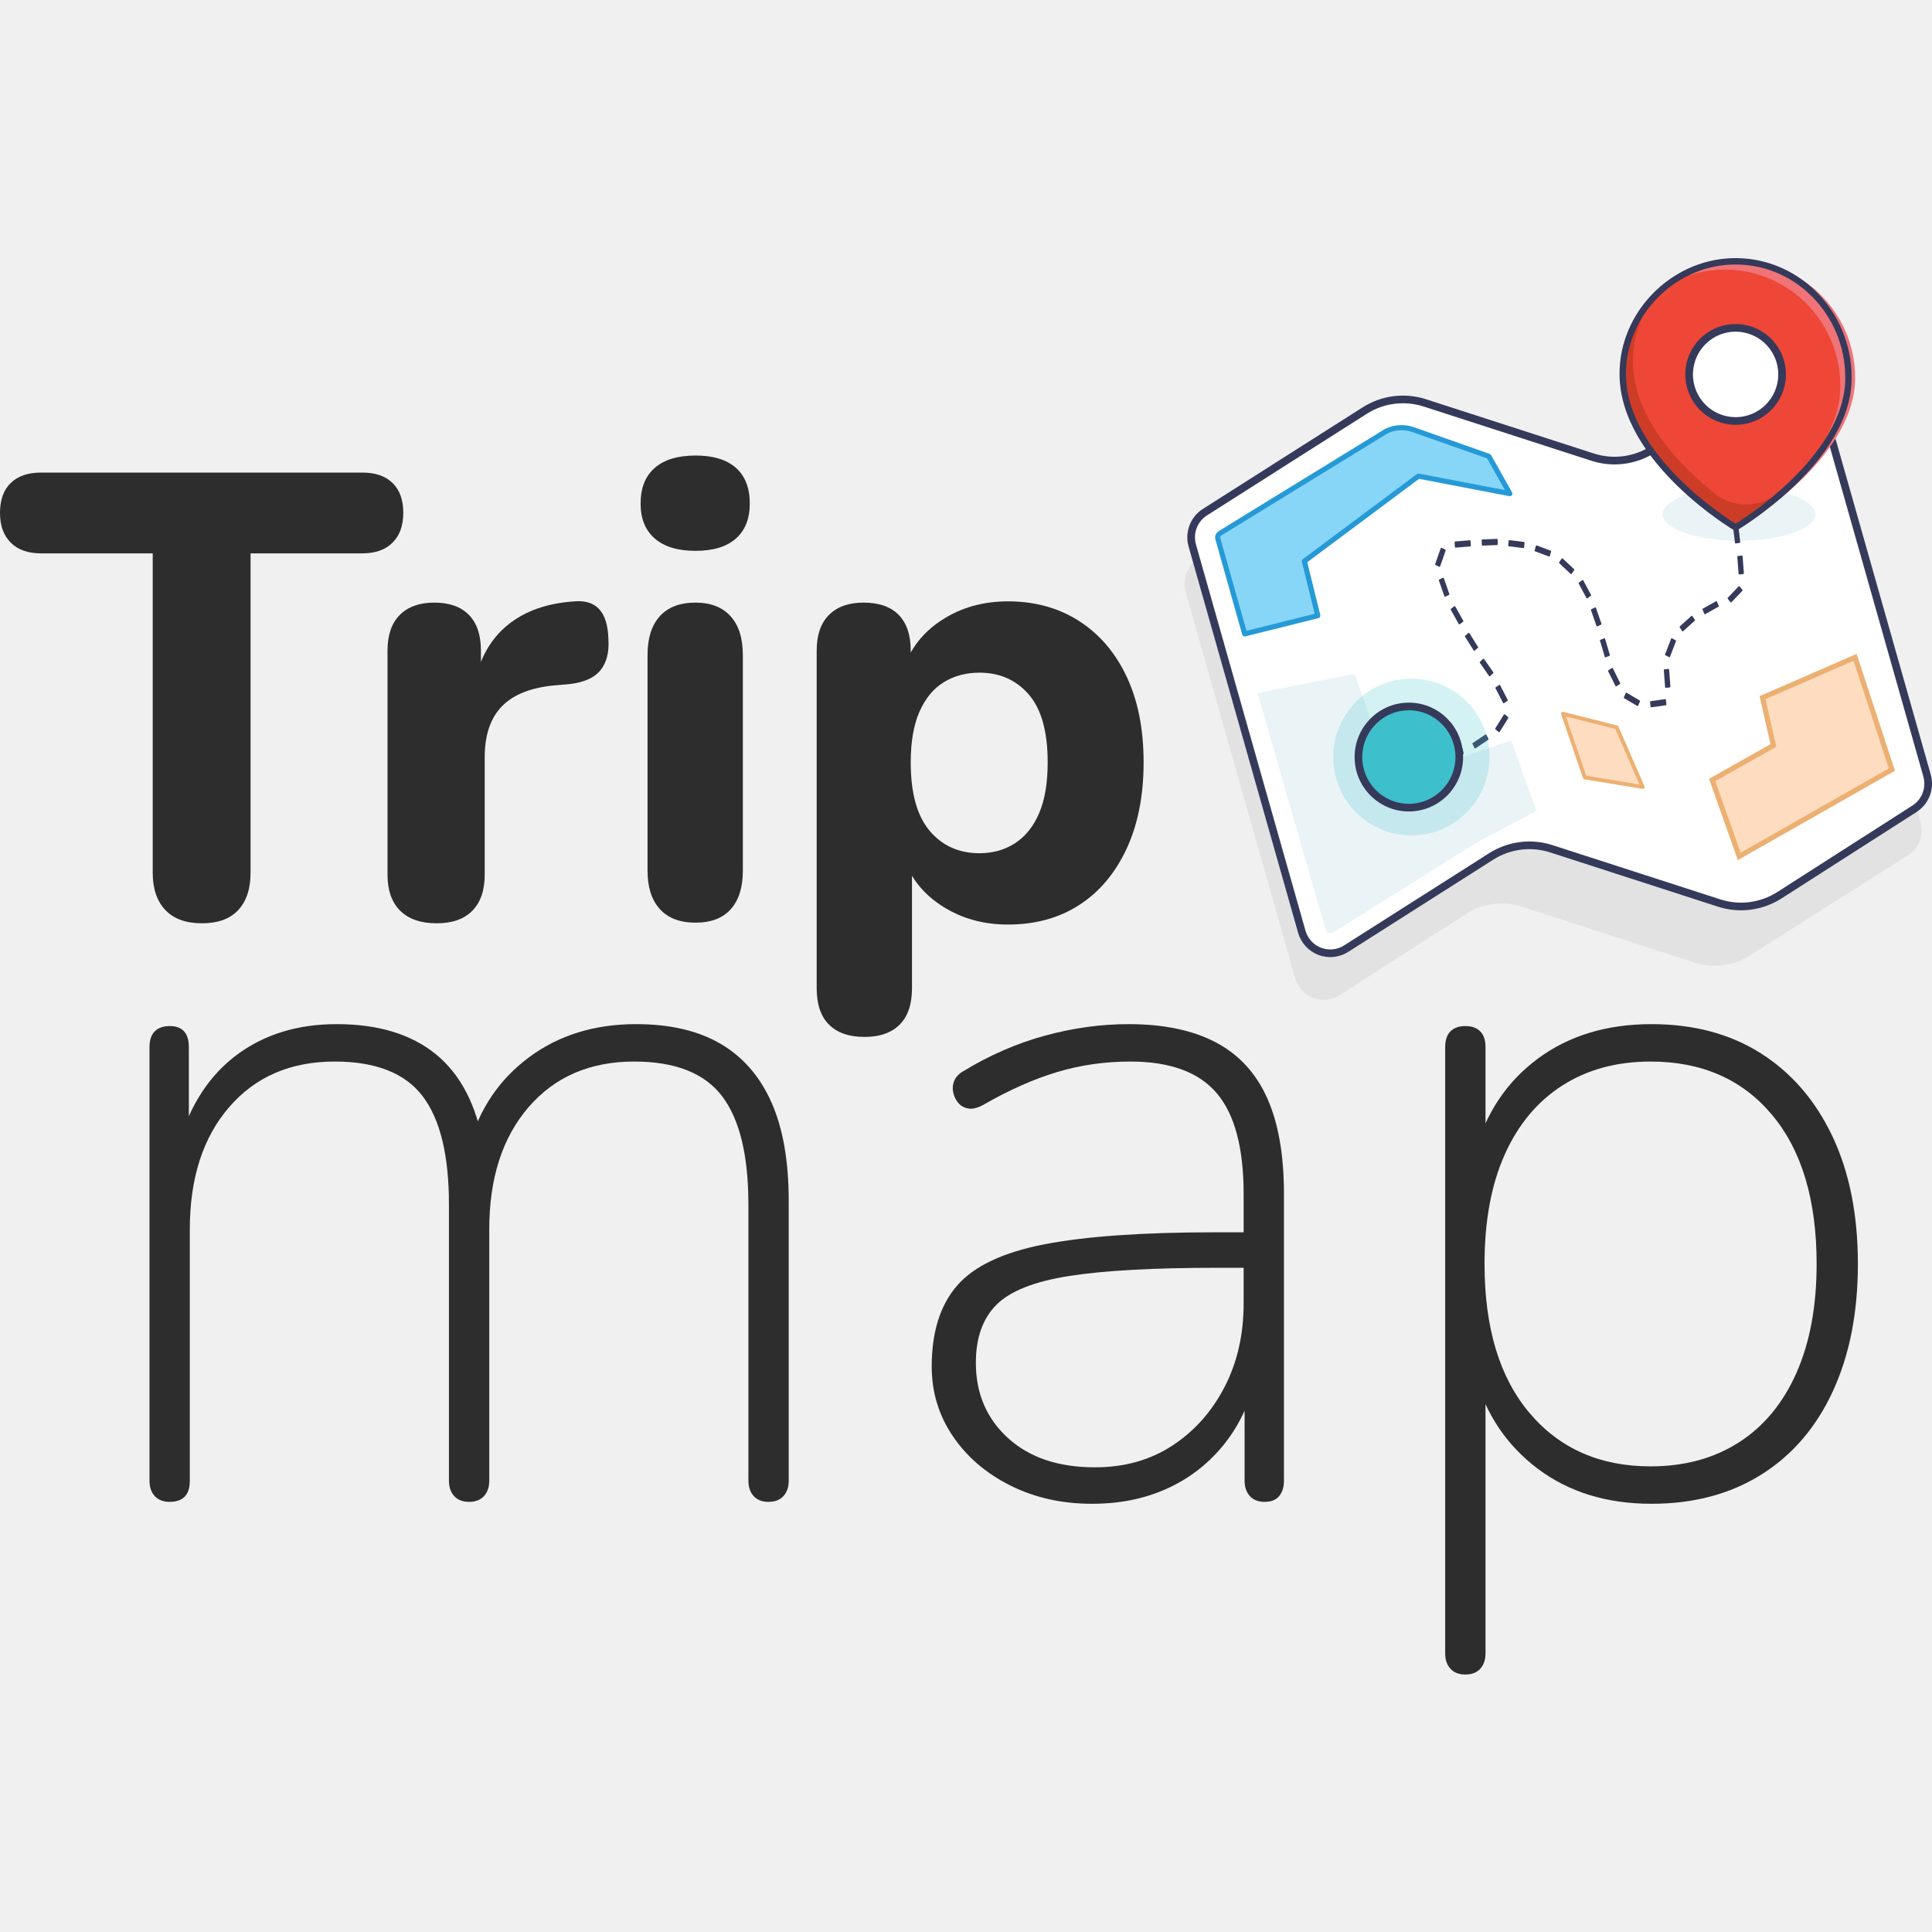
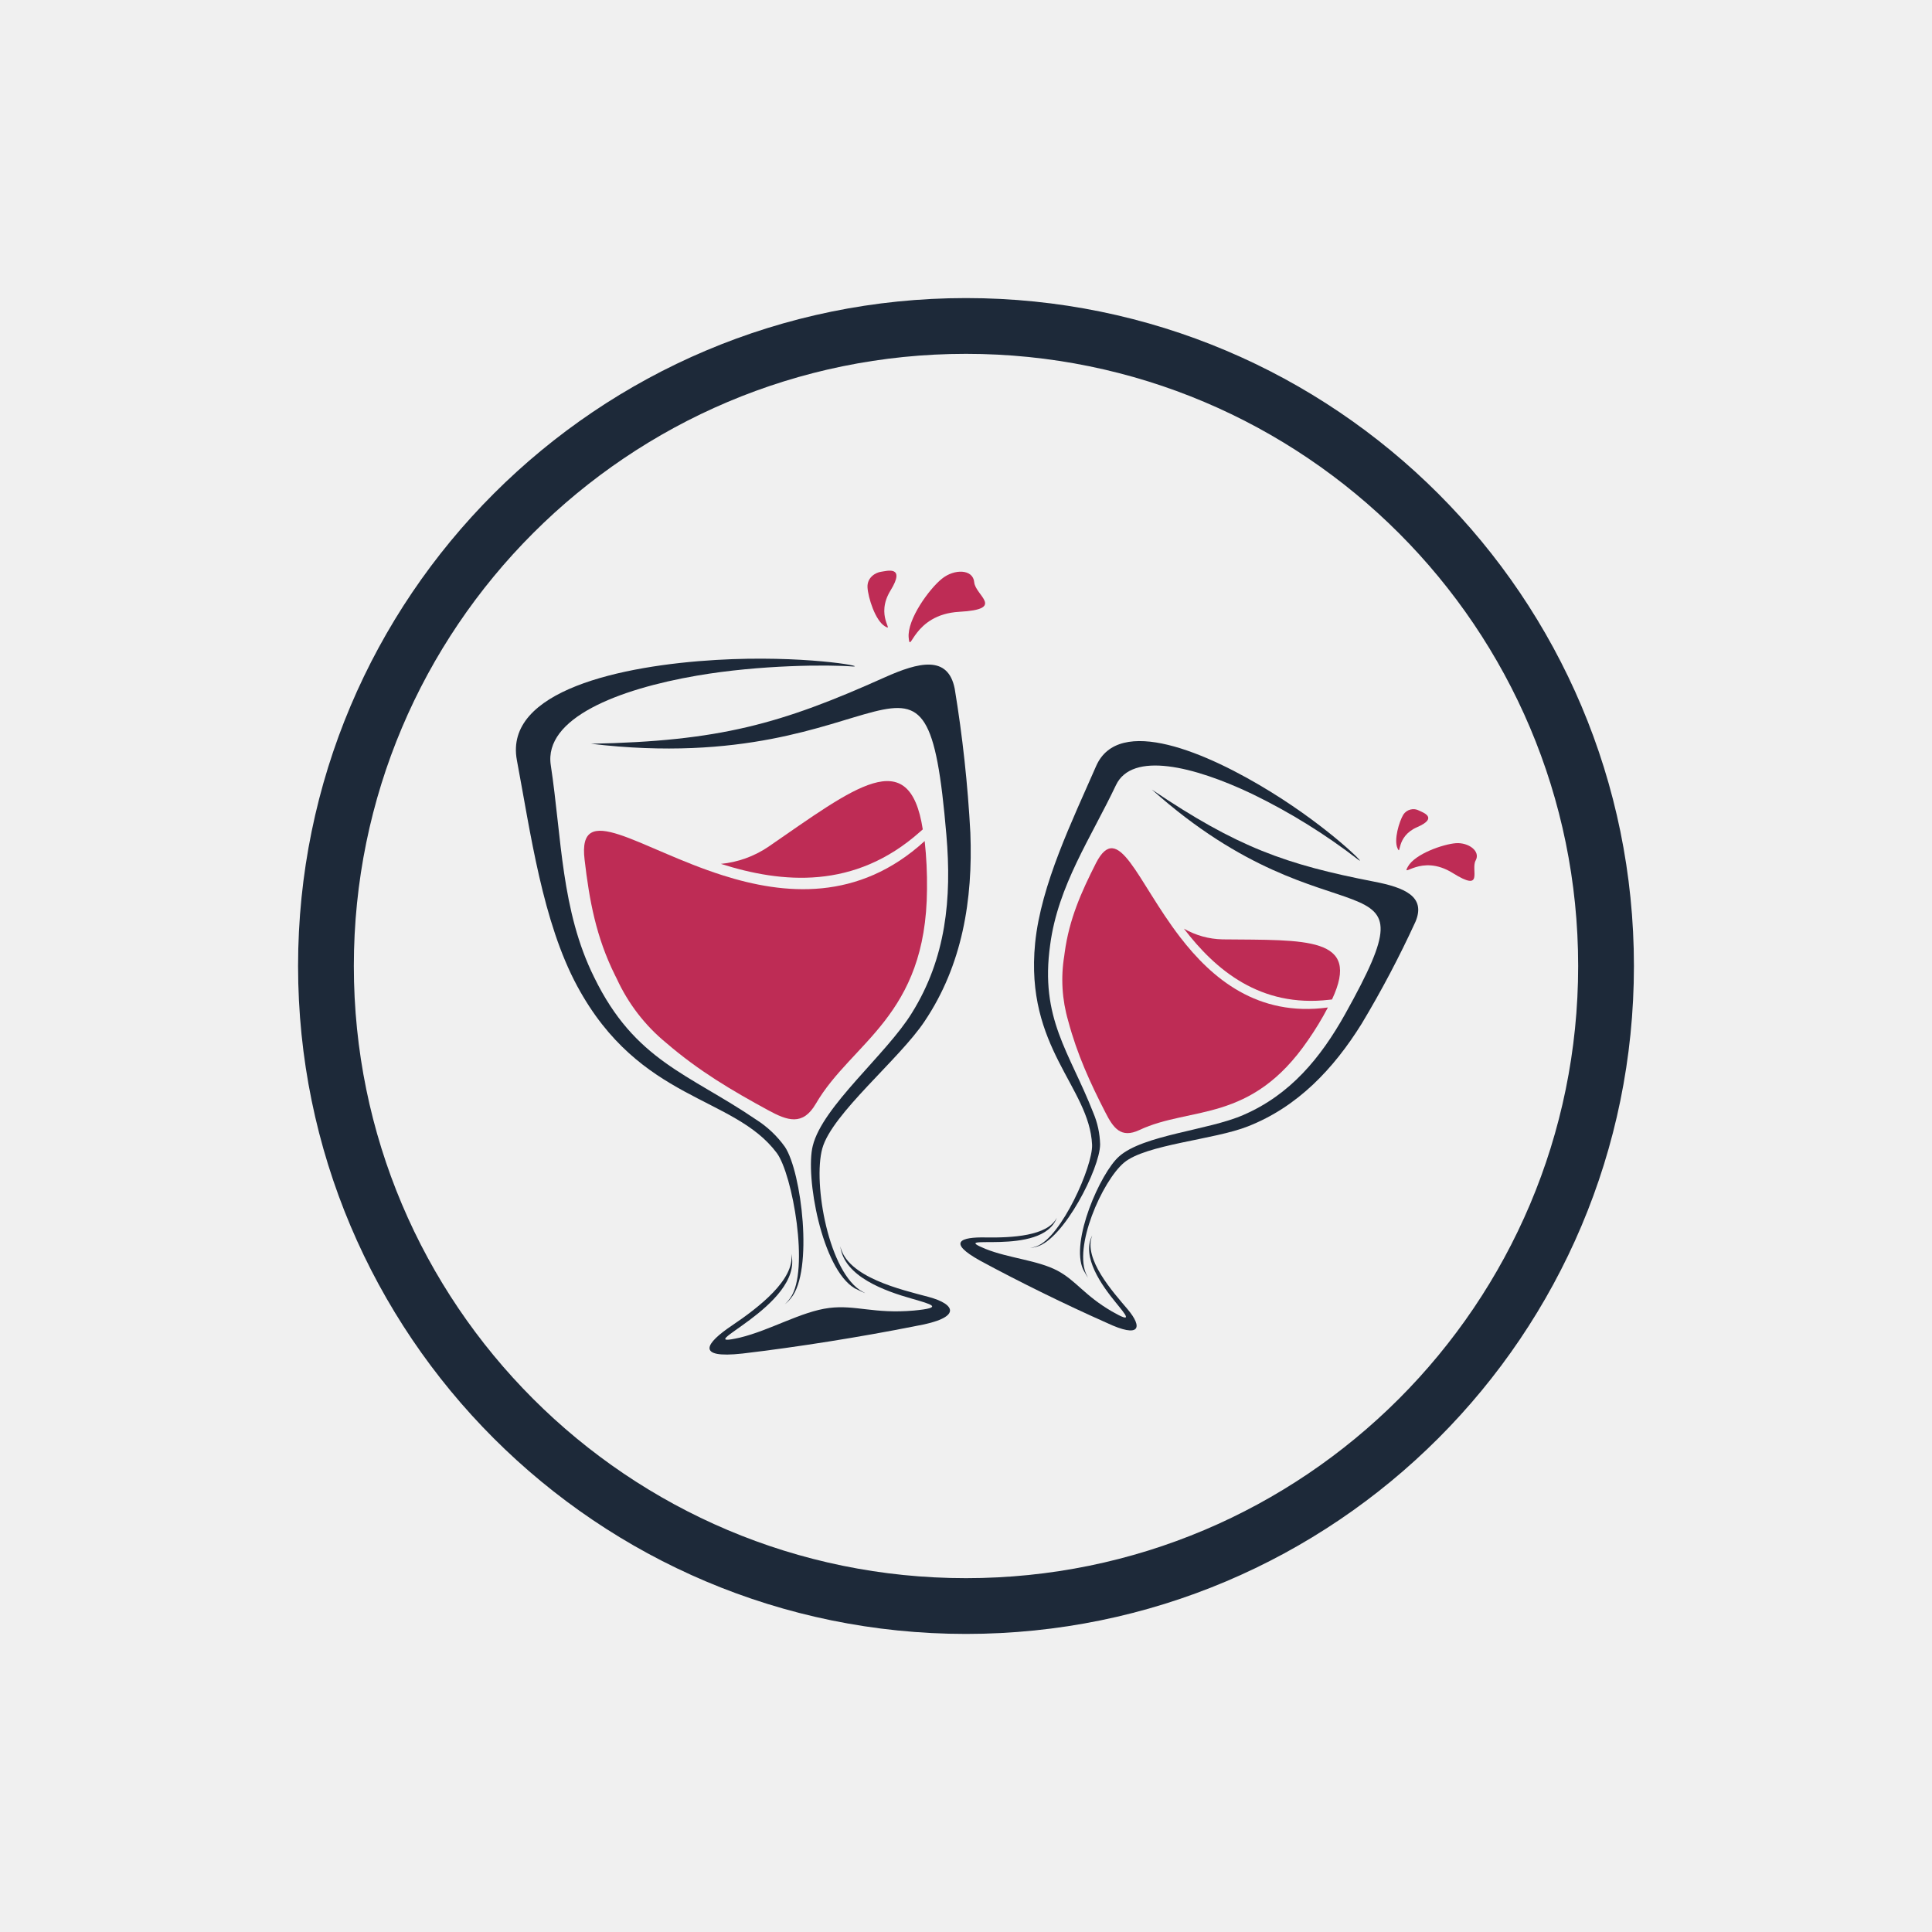
- <svg xmlns="http://www.w3.org/2000/svg" width="100" height="100" viewBox="0 0 1512 1109" version="1.1">
-   <g id="Tripmap" stroke="none" stroke-width="1" fill="none" fill-rule="evenodd">
-     <g id="logo" transform="translate(-140, -338)">
-       <g id="logotipo" transform="translate(140, 341)">
-         <g id="Trip" transform="translate(0, 152)" fill="#2D2D2D" fill-rule="nonzero">
-           <path d="M158.057,366.075 C145.545,366.075 135.995,362.617 129.409,355.7 C122.824,348.784 119.531,339.068 119.531,326.553 L119.531,76.574 L32.105,76.574 C21.898,76.574 13.995,73.775 8.397,68.176 C2.799,62.577 0,54.837 0,44.957 C0,34.747 2.799,26.925 8.397,21.49 C13.995,16.056 21.898,13.339 32.105,13.339 L283.515,13.339 C293.723,13.339 301.626,16.056 307.224,21.49 C312.822,26.925 315.621,34.747 315.621,44.957 C315.621,54.837 312.822,62.577 307.224,68.176 C301.626,73.775 293.723,76.574 283.515,76.574 L196.09,76.574 L196.09,326.553 C196.09,339.068 192.879,348.784 186.458,355.7 C180.037,362.617 170.57,366.075 158.057,366.075 Z" id="Path" />
-           <path d="M341.799,366.075 C329.286,366.075 319.737,362.781 313.151,356.194 C306.565,349.607 303.273,340.221 303.273,328.035 L303.273,152.655 C303.273,140.469 306.483,131.164 312.904,124.742 C319.325,118.32 328.298,115.109 339.823,115.109 C351.678,115.109 360.733,118.32 366.99,124.742 C373.246,131.164 376.374,140.469 376.374,152.655 L376.374,178.344 L371.435,178.344 C375.386,158.583 384.112,143.268 397.613,132.4 C411.114,121.531 428.566,115.438 449.97,114.121 C458.202,113.462 464.541,115.52 468.986,120.296 C473.431,125.071 475.819,132.894 476.148,143.762 C476.806,153.972 474.748,162.041 469.974,167.97 C465.199,173.898 457.214,177.521 446.018,178.838 L434.658,179.826 C415.889,181.473 401.976,186.907 392.921,196.129 C383.865,205.351 379.338,218.69 379.338,236.145 L379.338,328.035 C379.338,340.221 376.127,349.607 369.706,356.194 C363.285,362.781 353.983,366.075 341.799,366.075 Z" id="Path" />
-           <path d="M544.31,365.581 C532.127,365.581 522.824,362.04 516.403,354.959 C509.982,347.878 506.772,337.915 506.772,325.071 L506.772,156.113 C506.772,142.939 509.982,132.811 516.403,125.73 C522.824,118.649 532.127,115.109 544.31,115.109 C556.164,115.109 565.302,118.649 571.723,125.73 C578.144,132.811 581.355,142.939 581.355,156.113 L581.355,325.071 C581.355,337.915 578.227,347.878 571.97,354.959 C565.714,362.04 556.494,365.581 544.31,365.581 Z M544.31,74.598 C530.48,74.598 519.861,71.387 512.452,64.965 C505.043,58.542 501.338,49.403 501.338,37.546 C501.338,25.36 505.043,16.056 512.452,9.634 C519.861,3.211 530.48,0 544.31,0 C558.14,0 568.677,3.211 575.922,9.634 C583.166,16.056 586.788,25.36 586.788,37.546 C586.788,49.403 583.166,58.542 575.922,64.965 C568.677,71.387 558.14,74.598 544.31,74.598 Z" id="Shape" />
-           <path d="M676.683,455 C664.5,455 655.197,451.789 648.776,445.366 C642.355,438.944 639.145,429.475 639.145,416.96 L639.145,152.655 C639.145,140.469 642.355,131.164 648.776,124.742 C655.197,118.32 664.17,115.109 675.695,115.109 C687.879,115.109 697.099,118.32 703.355,124.742 C709.612,131.164 712.74,140.469 712.74,152.655 L712.74,186.249 L707.307,166.982 C712.246,151.173 722.207,138.41 737.19,128.694 C752.172,118.978 769.377,114.121 788.805,114.121 C809.88,114.121 828.402,119.225 844.372,129.435 C860.343,139.645 872.773,154.137 881.664,172.91 C890.555,191.683 895,214.079 895,240.098 C895,266.117 890.555,288.677 881.664,307.78 C872.773,326.882 860.425,341.538 844.619,351.748 C828.813,361.958 810.209,367.063 788.805,367.063 C769.707,367.063 752.748,362.37 737.93,352.983 C723.113,343.597 713.069,331.328 707.801,316.178 L713.728,316.178 L713.728,416.96 C713.728,429.475 710.517,438.944 704.096,445.366 C697.675,451.789 688.538,455 676.683,455 Z M766.578,311.238 C777.116,311.238 786.418,308.603 794.485,303.333 C802.553,298.064 808.809,290.242 813.255,279.867 C817.7,269.492 819.923,256.236 819.923,240.098 C819.923,216.055 814.983,198.352 805.105,186.99 C795.226,175.627 782.384,169.946 766.578,169.946 C756.041,169.946 746.739,172.416 738.671,177.356 C730.604,182.296 724.265,189.954 719.655,200.328 C715.045,210.703 712.74,223.959 712.74,240.098 C712.74,264.14 717.679,282.008 727.558,293.7 C737.437,305.392 750.443,311.238 766.578,311.238 Z" id="Shape" />
-         </g>
-         <g id="map" transform="translate(117, 597)" fill="#2D2D2D" fill-rule="nonzero">
-           <path d="M15.774,373.867 C10.766,373.867 6.885,372.366 4.131,369.363 C1.377,366.36 0,362.356 0,357.351 L0,18.018 C0,12.512 1.377,8.383 4.131,5.631 C6.885,2.878 10.766,1.501 15.774,1.501 C20.781,1.501 24.537,2.878 27.04,5.631 C29.544,8.383 30.796,12.512 30.796,18.018 L30.796,94.593 L22.534,94.593 C31.547,63.562 46.82,40.039 68.352,24.024 C89.884,8.008 115.923,0 146.469,0 C179.018,0 204.932,7.883 224.21,23.648 C243.489,39.414 255.883,63.312 261.391,95.344 L250.124,95.344 C258.136,66.315 273.785,43.167 297.069,25.9 C320.354,8.633 348.271,0 380.82,0 C407.359,0 429.392,5.13 446.919,15.39 C464.445,25.65 477.715,40.915 486.728,61.185 C495.742,81.455 500.248,107.105 500.248,138.136 L500.248,357.351 C500.248,362.356 498.871,366.36 496.117,369.363 C493.363,372.366 489.482,373.867 484.475,373.867 C479.467,373.867 475.586,372.366 472.832,369.363 C470.078,366.36 468.701,362.356 468.701,357.351 L468.701,141.139 C468.701,102.601 461.816,74.323 448.045,56.305 C434.275,38.288 411.365,29.279 379.317,29.279 C344.766,29.279 317.225,41.165 296.694,64.939 C276.163,88.712 265.898,120.618 265.898,160.658 L265.898,357.351 C265.898,362.356 264.521,366.36 261.767,369.363 C259.012,372.366 255.132,373.867 250.124,373.867 C245.117,373.867 241.236,372.366 238.482,369.363 C235.728,366.36 234.351,362.356 234.351,357.351 L234.351,141.139 C234.351,102.601 227.465,74.323 213.695,56.305 C199.924,38.288 177.015,29.279 144.967,29.279 C110.415,29.279 82.874,41.165 62.343,64.939 C41.813,88.712 31.547,120.618 31.547,160.658 L31.547,357.351 C31.547,368.362 26.289,373.867 15.774,373.867 Z" id="Path" />
-           <path d="M737.603,375.369 C714.068,375.369 692.786,370.614 673.758,361.105 C654.729,351.595 639.707,338.708 628.69,322.442 C617.674,306.176 612.166,288.033 612.166,268.013 C612.166,240.987 618.801,219.841 632.071,204.576 C645.34,189.311 668.124,178.55 700.423,172.294 C732.721,166.038 777.163,162.91 833.747,162.91 L864.543,162.91 L864.543,190.687 L835.249,190.687 C785.675,190.687 747.243,192.814 719.952,197.069 C692.661,201.323 673.633,208.83 662.867,219.591 C652.1,230.351 646.717,245.491 646.717,265.01 C646.717,289.034 655.105,308.678 671.88,323.943 C688.655,339.208 711.314,346.841 739.857,346.841 C762.891,346.841 783.046,341.21 800.322,329.949 C817.598,318.688 831.243,303.423 841.258,284.154 C851.273,264.885 856.281,242.989 856.281,218.465 L856.281,132.881 C856.281,96.845 849.27,70.569 835.249,54.053 C821.228,37.537 798.695,29.279 767.648,29.279 C747.618,29.279 728.465,32.031 710.187,37.537 C691.91,43.042 672.756,51.551 652.726,63.062 C648.22,65.564 644.339,66.565 641.084,66.065 C637.829,65.564 635.2,64.188 633.197,61.936 C631.194,59.684 629.817,56.931 629.066,53.678 C628.315,50.425 628.565,47.296 629.817,44.294 C631.069,41.291 633.448,38.788 636.953,36.786 C657.484,24.274 678.765,15.015 700.798,9.009 C722.831,3.003 744.614,0 766.146,0 C793.687,0 816.471,4.755 834.498,14.264 C852.525,23.773 865.92,38.288 874.683,57.807 C883.447,77.326 887.828,102.351 887.828,132.881 L887.828,357.351 C887.828,362.356 886.576,366.36 884.072,369.363 C881.569,372.366 877.813,373.867 872.806,373.867 C867.798,373.867 863.917,372.366 861.163,369.363 C858.409,366.36 857.032,362.356 857.032,357.351 L857.032,278.524 L865.294,278.524 C860.287,298.543 851.774,315.81 839.756,330.324 C827.738,344.839 813.091,355.975 795.815,363.732 C778.54,371.49 759.136,375.369 737.603,375.369 Z" id="Path" />
-           <path d="M1029.79,509 C1024.783,509 1020.902,507.499 1018.148,504.496 C1015.394,501.493 1014.017,497.489 1014.017,492.484 L1014.017,18.018 C1014.017,12.512 1015.394,8.383 1018.148,5.631 C1020.902,2.878 1024.783,1.501 1029.79,1.501 C1034.798,1.501 1038.679,2.878 1041.433,5.631 C1044.187,8.383 1045.564,12.512 1045.564,18.018 L1045.564,100.599 L1037.302,100.599 C1045.814,69.568 1062.214,45.044 1086.5,27.027 C1110.787,9.009 1140.456,0 1175.508,0 C1208.558,0 1237.101,7.632 1261.137,22.897 C1285.172,38.162 1303.825,59.809 1317.095,87.836 C1330.365,115.864 1337,149.147 1337,187.684 C1337,225.722 1330.49,258.879 1317.471,287.157 C1304.451,315.435 1285.798,337.206 1261.512,352.471 C1237.226,367.736 1208.558,375.369 1175.508,375.369 C1140.456,375.369 1110.787,366.235 1086.5,347.967 C1062.214,329.699 1045.814,305.3 1037.302,274.77 L1045.564,274.77 L1045.564,492.484 C1045.564,497.489 1044.187,501.493 1041.433,504.496 C1038.679,507.499 1034.798,509 1029.79,509 Z M1174.757,346.09 C1201.297,346.09 1224.331,339.834 1243.861,327.322 C1263.39,314.809 1278.412,296.666 1288.928,272.893 C1299.444,249.12 1304.702,220.717 1304.702,187.684 C1304.702,137.635 1293.059,98.722 1269.774,70.945 C1246.49,43.167 1214.817,29.279 1174.757,29.279 C1148.218,29.279 1125.183,35.535 1105.654,48.047 C1086.125,60.559 1071.102,78.577 1060.587,102.1 C1050.071,125.623 1044.813,154.151 1044.813,187.684 C1044.813,237.734 1056.581,276.647 1080.116,304.424 C1103.651,332.201 1135.198,346.09 1174.757,346.09 Z" id="Shape" />
-         </g>
-         <g id="Mapa" transform="translate(927, 0)">
-           <g id="Group-2">
-             <path d="M566.063,464.923 L442.338,543.406 C429.528,551.532 413.797,553.534 399.379,548.872 L263.758,505.021 C249.246,500.329 233.411,502.389 220.562,510.638 L121.271,574.394 C115.095,578.319 107.441,579.087 100.615,576.466 C93.79,573.845 88.591,568.141 86.587,561.074 L0.891,258.879 C-1.931,248.926 2.105,238.293 10.802,232.763 L135.846,153.27 C149.88,144.348 167.125,142.145 182.931,147.255 L314.224,189.707 C330.088,194.837 347.399,192.598 361.458,183.599 L455.482,123.412 C461.657,119.46 469.325,118.672 476.167,121.287 C483.009,123.902 488.222,129.612 490.23,136.692 L575.912,438.847 C578.727,448.773 574.721,459.381 566.063,464.923 Z" id="Path" fill="#CCCDCF" fill-rule="nonzero" opacity="0.4" />
-             <path d="M571.26,428.473 L465.61,496.101 C451.551,505.1 434.24,507.339 418.376,502.209 L287.074,459.757 C271.269,454.647 254.024,456.85 239.99,465.771 L126.467,537.943 C120.29,541.869 112.636,542.637 105.811,540.016 C98.985,537.394 93.787,531.691 91.782,524.624 L6.088,222.429 C3.265,212.477 7.301,201.844 15.998,196.314 L141.035,116.818 C155.069,107.896 172.314,105.693 188.12,110.803 L319.42,153.257 C335.285,158.386 352.596,156.147 366.654,147.147 L460.677,86.962 C466.853,83.009 474.52,82.221 481.362,84.836 C488.205,87.451 493.418,93.162 495.426,100.242 L581.108,402.393 C583.924,412.321 579.919,422.93 571.26,428.473 L571.26,428.473 Z" id="Path" fill="#FFFFFF" fill-rule="nonzero" />
-             <path d="M275.411,430.265 L255.664,375.01 L162.346,406.693 L133.166,322.847 L57.161,337.849 L110.45,523.118 C110.934,524.787 112.477,525.935 114.229,525.928 C114.952,525.925 115.658,525.713 116.262,525.318 L224.749,457.32 C224.278,456.772 275.411,430.265 275.411,430.265 Z" id="Path" fill="#EAF4F7" fill-rule="nonzero" />
-             <path d="M571.26,428.473 L465.61,496.101 C451.551,505.1 434.24,507.339 418.376,502.209 L287.074,459.757 C271.269,454.647 254.024,456.85 239.99,465.771 L126.467,537.943 C120.29,541.869 112.636,542.637 105.811,540.016 C98.985,537.394 93.787,531.691 91.782,524.624 L6.088,222.429 C3.265,212.477 7.301,201.844 15.998,196.314 L141.035,116.818 C155.069,107.896 172.314,105.693 188.12,110.803 L319.42,153.257 C335.285,158.386 352.596,156.147 366.654,147.147 L460.677,86.962 C466.853,83.009 474.52,82.221 481.362,84.836 C488.205,87.451 493.418,93.162 495.426,100.242 L581.108,402.393 C583.924,412.321 579.919,422.93 571.26,428.473 L571.26,428.473 Z" id="Path" stroke="#363A5A" stroke-width="6" />
-             <path d="M176.679,390.836 C176.679,390.836 178.614,390.644 181.875,390.28" id="Path" stroke="#363A5A" stroke-width="4" stroke-linecap="round" stroke-linejoin="round" />
-             <path d="M431.598,208.288 C431.264,205.015 431.044,203.081 431.044,203.081" id="Path" stroke="#363A5A" stroke-width="4" stroke-linecap="round" stroke-linejoin="round" />
-             <path d="M183.082,168.115 L254.625,181.828 L238.195,152.628 L178.982,131.738 C172.065,129.299 164.473,129.738 157.877,132.959 L27.768,212.875 C26.333,213.799 25.666,215.565 26.126,217.221 L47.109,291.604 L104.314,277.301 L93.808,234.689 L183.082,168.115 Z" id="Path" stroke="#259AD6" stroke-width="4" fill="#87D5F7" fill-rule="nonzero" stroke-linecap="round" stroke-linejoin="round" />
-             <polygon id="Path" stroke="#ECB072" stroke-width="3" fill="#FDDCBF" fill-rule="nonzero" stroke-linecap="round" stroke-linejoin="round" points="296.196 354.09 338.231 364.696 358.554 411.369 313.271 403.931" />
-             <path d="M433.902,218.703 C400.898,218.703 374.143,209.378 374.143,197.874 C374.143,186.371 400.898,177.045 433.902,177.045 C466.907,177.045 493.661,186.371 493.661,197.874 C493.661,209.378 466.906,218.703 433.902,218.703 Z" id="Path" fill="#EAF4F7" fill-rule="nonzero" />
-             <path d="M524.804,309.937 L553.608,397.774 L434.144,465.729 L412.964,405.899 L460.878,378.923 L452.4,341.485 L524.804,309.937 Z" id="Path" stroke="#ECB072" stroke-width="4" fill="#FDDCBF" fill-rule="nonzero" />
-             <path d="M519.643,91.222 C519.643,39.405 477.792,-2.322 427.08,0.1 C381.673,2.27 342.964,41.144 342.964,88.068 C342.964,155.948 431.28,208.288 431.28,208.288 C431.28,208.288 519.643,155.948 519.643,91.222 Z" id="Path" fill="#EE4637" fill-rule="nonzero" />
-             <path d="M463.791,181.921 C449.428,193.201 429.266,193.131 414.98,181.752 C388.787,160.873 350.904,122.965 350.904,78.385 C350.969,59.457 357.188,41.071 368.611,26.036 C352.902,42.006 342.964,63.77 342.964,87.607 C342.964,155.747 431.467,208.288 431.467,208.288 C431.467,208.288 467.56,186.87 493.661,154.472 C484.448,164.41 474.459,173.589 463.791,181.921 Z" id="Path" fill="#CD3C27" fill-rule="nonzero" />
-             <path d="M430.099,0.1 C413.803,0.925 398.047,6.109 384.536,15.092 C395.175,10.055 406.736,7.163 418.533,6.589 C470.44,4.169 513.277,45.892 513.277,97.71 C513.277,148.46 457.676,191.593 433.663,207.854 C434.134,208.136 434.394,208.288 434.394,208.288 C434.394,208.288 524.839,155.946 524.839,91.221 C524.841,39.404 482.005,-2.322 430.099,0.1 Z" id="Path" fill="#F07378" fill-rule="nonzero" />
-             <path d="M431.305,124.973 C416.593,124.973 403.329,116.093 397.699,102.472 C392.068,88.852 395.18,73.174 405.583,62.749 C415.986,52.325 431.631,49.206 445.224,54.848 C458.816,60.489 467.679,73.78 467.679,88.523 C467.679,108.653 451.394,124.973 431.305,124.973 Z" id="Path" fill="#FFFFFF" fill-rule="nonzero" />
-             <path d="M431.305,124.973 C416.593,124.973 403.329,116.093 397.699,102.472 C392.068,88.852 395.18,73.174 405.583,62.749 C415.986,52.325 431.631,49.206 445.224,54.848 C458.816,60.489 467.679,73.78 467.679,88.523 C467.679,108.653 451.394,124.973 431.305,124.973 Z" id="Path" stroke="#363A5A" stroke-width="6" />
-             <path d="M519.643,91.222 C519.643,39.405 477.792,-2.322 427.08,0.1 C381.673,2.27 342.964,41.144 342.964,88.068 C342.964,155.948 431.28,208.288 431.28,208.288 C431.28,208.288 519.643,155.948 519.643,91.222 Z" id="Path" stroke="#363A5A" stroke-width="5" stroke-linecap="round" stroke-linejoin="round" />
-           </g>
-           <g id="Group" transform="translate(195.2729, 205.863)" fill="#363A5A">
-             <path d="M15.122,176.274 L22.54,175.978 C22.816,175.967 23.048,176.181 23.059,176.457 C23.06,176.47 23.06,176.482 23.059,176.495 L22.926,180.286 C22.917,180.547 22.708,180.757 22.446,180.768 L15.029,181.064 C14.753,181.075 14.52,180.86 14.509,180.584 C14.509,180.572 14.509,180.559 14.509,180.547 L14.642,176.756 C14.651,176.495 14.861,176.285 15.122,176.274 Z" id="Rectangle" transform="translate(18.78419, 178.5209) rotate(-15) translate(-18.78419, -178.5209) " />
-             <path d="M30.424,167.945 L42.417,167.139 C42.693,167.12 42.931,167.328 42.95,167.604 C42.951,167.626 42.951,167.647 42.95,167.669 L42.721,171.332 C42.706,171.582 42.506,171.783 42.256,171.8 L30.263,172.606 C29.987,172.625 29.749,172.416 29.73,172.141 C29.729,172.119 29.729,172.098 29.73,172.076 L29.959,168.413 C29.975,168.162 30.174,167.962 30.424,167.945 Z" id="Rectangle" transform="translate(36.34007, 169.8725) rotate(-30) translate(-36.34007, -169.8725) " />
-             <path d="M46.711,153.893 L59.519,153.003 C59.794,152.984 60.033,153.191 60.052,153.467 C60.054,153.491 60.054,153.514 60.052,153.538 L59.806,156.928 C59.788,157.176 59.59,157.373 59.342,157.39 L46.533,158.28 C46.258,158.3 46.019,158.092 46,157.816 C45.998,157.793 45.998,157.769 46,157.745 L46.247,154.356 C46.265,154.107 46.463,153.91 46.711,153.893 Z" id="Rectangle" transform="translate(53.02617, 155.6416) rotate(-54) translate(-53.02617, -155.6416) " />
-             <path d="M46.315,130.217 L59.287,131.044 C59.537,131.06 59.737,131.259 59.754,131.509 L59.982,134.846 C60.001,135.122 59.793,135.36 59.517,135.379 C59.495,135.381 59.473,135.381 59.451,135.379 L46.48,134.552 C46.23,134.536 46.03,134.337 46.013,134.087 L45.785,130.75 C45.766,130.475 45.974,130.236 46.249,130.217 C46.271,130.216 46.293,130.216 46.315,130.217 Z" id="Rectangle" transform="translate(52.88337, 132.7982) rotate(59) translate(-52.88337, -132.7982) " />
-             <path d="M34.689,109.38 L47.395,110.295 C47.642,110.313 47.839,110.51 47.857,110.757 L48.112,114.18 C48.132,114.456 47.925,114.696 47.65,114.716 C47.626,114.718 47.601,114.718 47.577,114.716 L34.871,113.801 C34.624,113.783 34.427,113.587 34.409,113.339 L34.154,109.916 C34.134,109.641 34.341,109.401 34.616,109.38 C34.64,109.379 34.665,109.379 34.689,109.38 Z" id="Rectangle" transform="translate(41.133, 112.0482) rotate(51) translate(-41.133, -112.0482) " />
-             <path d="M22.862,89.284 L35.67,90.174 C35.918,90.191 36.116,90.389 36.134,90.637 L36.381,94.027 C36.401,94.302 36.194,94.541 35.919,94.562 C35.895,94.563 35.871,94.563 35.848,94.562 L23.039,93.671 C22.791,93.654 22.593,93.457 22.575,93.209 L22.329,89.819 C22.309,89.544 22.516,89.304 22.791,89.284 C22.815,89.282 22.838,89.282 22.862,89.284 Z" id="Rectangle" transform="translate(29.35481, 91.92283) rotate(54) translate(-29.35481, -91.92283) " />
-             <path d="M11.463,68.533 L24.371,69.389 C24.62,69.406 24.819,69.604 24.837,69.853 L25.073,73.21 C25.093,73.486 24.885,73.725 24.61,73.744 C24.587,73.746 24.564,73.746 24.541,73.744 L11.634,72.889 C11.385,72.872 11.186,72.674 11.168,72.425 L10.932,69.067 C10.912,68.792 11.12,68.553 11.395,68.534 C11.418,68.532 11.441,68.532 11.463,68.533 Z" id="Rectangle" transform="translate(18.0024, 71.13888) rotate(57) translate(-18.0024, -71.13888) " />
-             <path d="M1.215,46.73 L14.441,47.382 C14.697,47.395 14.902,47.598 14.916,47.854 L15.095,51.109 C15.11,51.385 14.899,51.621 14.623,51.636 C14.606,51.637 14.588,51.637 14.571,51.636 L1.345,50.984 C1.089,50.972 0.884,50.768 0.87,50.512 L0.691,47.257 C0.676,46.981 0.888,46.746 1.163,46.73 C1.181,46.729 1.198,46.729 1.215,46.73 Z" id="Rectangle" transform="translate(7.893127, 49.18322) rotate(68) translate(-7.893127, -49.18322) " />
-             <path d="M-1.539,23.996 L11.687,23.344 C11.962,23.33 12.197,23.543 12.211,23.819 C12.212,23.836 12.211,23.853 12.211,23.871 L12.032,27.126 C12.018,27.382 11.813,27.585 11.557,27.598 L-1.669,28.25 C-1.945,28.264 -2.179,28.051 -2.193,27.775 C-2.194,27.758 -2.194,27.74 -2.193,27.723 L-2.014,24.468 C-2,24.212 -1.795,24.008 -1.539,23.996 Z" id="Rectangle" transform="translate(5.008874, 25.79692) rotate(112) translate(-5.008874, -25.79692) " />
-             <path d="M16.722,12.982 L28.226,12.852 C28.502,12.849 28.728,13.071 28.731,13.347 C28.731,13.35 28.731,13.354 28.731,13.357 L28.694,17.192 C28.692,17.464 28.472,17.684 28.2,17.687 L16.696,17.816 C16.42,17.819 16.193,17.598 16.19,17.322 C16.19,17.318 16.19,17.315 16.19,17.311 L16.228,13.477 C16.23,13.205 16.45,12.985 16.722,12.982 Z" id="Rectangle" transform="translate(22.46089, 15.33429) rotate(176) translate(-22.46089, -15.33429) " />
-             <path d="M37.859,11.618 L49.356,11.553 C49.632,11.551 49.857,11.774 49.858,12.05 C49.858,12.052 49.858,12.054 49.858,12.055 L49.84,15.892 C49.838,16.167 49.617,16.388 49.343,16.39 L37.846,16.455 C37.57,16.456 37.345,16.234 37.343,15.958 C37.343,15.956 37.343,15.954 37.343,15.952 L37.362,12.115 C37.363,11.841 37.585,11.619 37.859,11.618 Z" id="Rectangle" transform="translate(43.60075, 14.00387) rotate(178) translate(-43.60075, -14.00387) " />
-             <path d="M58.669,12.947 L70.185,13.14 C70.455,13.144 70.673,13.362 70.677,13.632 L70.732,17.463 C70.736,17.739 70.515,17.966 70.239,17.97 C70.234,17.97 70.229,17.97 70.224,17.97 L58.708,17.777 C58.438,17.772 58.22,17.554 58.216,17.284 L58.161,13.454 C58.157,13.178 58.377,12.951 58.653,12.947 C58.659,12.947 58.664,12.947 58.669,12.947 Z" id="Rectangle" transform="translate(64.4463, 15.45819) rotate(186) translate(-64.4463, -15.45819) " />
-             <path d="M79.27,18.195 L90.955,18.741 C91.214,18.753 91.42,18.961 91.431,19.22 L91.587,22.99 C91.599,23.266 91.384,23.499 91.108,23.511 C91.094,23.511 91.079,23.511 91.064,23.511 L79.38,22.964 C79.121,22.952 78.914,22.744 78.904,22.485 L78.747,18.715 C78.736,18.439 78.95,18.206 79.226,18.194 C79.241,18.194 79.256,18.194 79.27,18.195 Z" id="Rectangle" transform="translate(85.16734, 20.8526) rotate(198) translate(-85.16734, -20.8526) " />
-             <path d="M97.587,30.026 L109.873,30.939 C110.121,30.957 110.317,31.154 110.335,31.401 L110.592,34.965 C110.611,35.24 110.404,35.479 110.129,35.499 C110.104,35.501 110.08,35.501 110.056,35.499 L97.77,34.586 C97.522,34.568 97.326,34.371 97.308,34.124 L97.051,30.56 C97.032,30.285 97.239,30.046 97.514,30.026 C97.539,30.024 97.563,30.024 97.587,30.026 Z" id="Rectangle" transform="translate(103.8215, 32.76253) rotate(219) translate(-103.8215, -32.76253) " />
-             <path d="M111.496,48.15 L124.435,48.992 C124.685,49.009 124.884,49.207 124.902,49.457 L125.134,52.804 C125.153,53.079 124.945,53.318 124.67,53.337 C124.648,53.339 124.625,53.339 124.603,53.337 L111.663,52.495 C111.413,52.479 111.214,52.281 111.197,52.031 L110.964,48.684 C110.945,48.408 111.153,48.17 111.428,48.15 C111.451,48.149 111.473,48.149 111.496,48.15 Z" id="Rectangle" transform="translate(118.0492, 50.74381) rotate(238) translate(-118.0492, -50.74381) " />
-             <path d="M120.256,69.984 L133.482,70.636 C133.737,70.649 133.942,70.852 133.956,71.108 L134.135,74.363 C134.15,74.639 133.939,74.875 133.663,74.89 C133.646,74.891 133.628,74.891 133.611,74.89 L120.385,74.238 C120.129,74.226 119.924,74.022 119.91,73.766 L119.732,70.511 C119.717,70.235 119.928,69.999 120.204,69.984 C120.221,69.983 120.238,69.983 120.256,69.984 Z" id="Rectangle" transform="translate(126.9334, 72.43711) rotate(248) translate(-126.9334, -72.43711) " />
-             <path d="M127.054,94.222 L140.35,94.8 C140.608,94.811 140.815,95.017 140.828,95.275 L140.986,98.508 C141,98.783 140.787,99.018 140.511,99.031 C140.496,99.032 140.48,99.032 140.465,99.032 L127.169,98.454 C126.911,98.442 126.704,98.236 126.691,97.979 L126.533,94.745 C126.519,94.47 126.732,94.235 127.008,94.222 C127.023,94.221 127.039,94.221 127.054,94.222 Z" id="Rectangle" transform="translate(133.7596, 96.62657) rotate(251) translate(-133.7596, -96.62657) " />
-             <path d="M134.394,116.995 L147.397,117.806 C147.647,117.822 147.848,118.021 147.864,118.272 L148.088,121.598 C148.107,121.874 147.898,122.112 147.623,122.131 C147.601,122.132 147.58,122.132 147.558,122.131 L134.556,121.319 C134.305,121.304 134.105,121.105 134.088,120.854 L133.864,117.527 C133.846,117.252 134.054,117.013 134.33,116.995 C134.351,116.993 134.373,116.993 134.394,116.995 Z" id="Rectangle" transform="translate(140.9762, 119.5628) rotate(240) translate(-140.9762, -119.5628) " />
-             <path d="M148.868,134.23 L160.773,134.984 C161.025,135 161.226,135.201 161.24,135.454 L161.454,139.147 C161.47,139.423 161.26,139.659 160.984,139.675 C160.964,139.676 160.944,139.676 160.924,139.675 L149.019,138.922 C148.766,138.906 148.566,138.704 148.551,138.452 L148.337,134.758 C148.321,134.483 148.531,134.246 148.807,134.23 C148.827,134.229 148.848,134.229 148.868,134.23 Z" id="Rectangle" transform="translate(154.8957, 136.9528) rotate(207) translate(-154.8957, -136.9528) " />
-             <path d="M169.727,137.682 L181.251,137.458 C181.527,137.452 181.755,137.672 181.76,137.948 C181.76,137.954 181.76,137.96 181.76,137.966 L181.696,141.793 C181.691,142.062 181.475,142.28 181.206,142.285 L169.682,142.51 C169.406,142.515 169.178,142.295 169.172,142.019 C169.172,142.013 169.172,142.007 169.172,142.001 L169.237,138.174 C169.241,137.905 169.458,137.688 169.727,137.682 Z" id="Rectangle" transform="translate(175.4662, 139.9836) rotate(173) translate(-175.4662, -139.9836) " />
-             <path d="M175.659,118.372 L189.157,118.535 C189.428,118.539 189.647,118.757 189.651,119.028 L189.695,122.198 C189.699,122.474 189.478,122.701 189.202,122.705 C189.198,122.705 189.194,122.705 189.189,122.705 L175.691,122.542 C175.42,122.539 175.201,122.32 175.197,122.049 L175.153,118.879 C175.149,118.603 175.37,118.376 175.646,118.372 C175.65,118.372 175.655,118.372 175.659,118.372 Z" id="Rectangle" transform="translate(182.4241, 120.5387) rotate(265) translate(-182.4241, -120.5387) " />
-             <path d="M178.595,94.788 L191.769,94.091 C192.045,94.077 192.281,94.288 192.295,94.564 C192.296,94.583 192.296,94.601 192.295,94.62 L192.104,97.891 C192.089,98.145 191.885,98.348 191.631,98.361 L178.456,99.059 C178.18,99.073 177.945,98.861 177.93,98.586 C177.929,98.567 177.929,98.549 177.931,98.53 L178.122,95.258 C178.137,95.004 178.34,94.802 178.595,94.788 Z" id="Rectangle" transform="translate(185.1128, 96.57482) rotate(294) translate(-185.1128, -96.57482) " />
-             <path d="M192.158,75.812 L204.41,74.907 C204.685,74.887 204.925,75.094 204.945,75.369 C204.947,75.393 204.947,75.417 204.945,75.441 L204.691,79.016 C204.673,79.264 204.476,79.461 204.229,79.479 L191.977,80.384 C191.702,80.405 191.462,80.198 191.441,79.923 C191.44,79.899 191.44,79.874 191.441,79.85 L191.696,76.276 C191.714,76.028 191.91,75.831 192.158,75.812 Z" id="Rectangle" transform="translate(198.1934, 77.64579) rotate(322) translate(-198.1934, -77.64579) " />
-             <path d="M210.619,63.246 L222.497,62.512 C222.772,62.495 223.009,62.705 223.026,62.98 C223.028,63 223.028,63.02 223.027,63.039 L222.818,66.742 C222.804,66.995 222.603,67.198 222.35,67.213 L210.472,67.947 C210.197,67.964 209.96,67.754 209.943,67.479 C209.941,67.459 209.941,67.439 209.942,67.42 L210.151,63.717 C210.165,63.464 210.366,63.261 210.619,63.246 Z" id="Rectangle" transform="translate(216.4845, 65.2296) rotate(334) translate(-216.4845, -65.2296) " />
-             <path d="M229.498,52.941 L241.888,52.012 C242.164,51.992 242.404,52.198 242.424,52.474 C242.426,52.498 242.426,52.523 242.424,52.548 L242.164,56.076 C242.146,56.323 241.95,56.519 241.703,56.538 L229.312,57.466 C229.037,57.487 228.797,57.28 228.777,57.005 C228.775,56.98 228.775,56.956 228.776,56.931 L229.037,53.403 C229.055,53.156 229.251,52.959 229.498,52.941 Z" id="Rectangle" transform="translate(235.6003, 54.73927) rotate(318) translate(-235.6003, -54.73927) " />
-             <path d="M233.153,29.648 L246.651,29.811 C246.922,29.814 247.141,30.033 247.145,30.304 L247.19,33.474 C247.193,33.75 246.973,33.977 246.697,33.981 C246.692,33.981 246.688,33.981 246.684,33.981 L233.186,33.818 C232.914,33.814 232.695,33.596 232.692,33.325 L232.647,30.155 C232.643,29.879 232.864,29.652 233.14,29.648 C233.144,29.648 233.149,29.648 233.153,29.648 Z" id="Rectangle" transform="translate(239.9184, 31.81437) rotate(445) translate(-239.9184, -31.81437) " />
-             <path d="M230.041,5.305 L243.515,5.564 C243.783,5.569 244,5.785 244.005,6.053 L244.076,9.23 C244.082,9.506 243.863,9.735 243.587,9.741 C243.58,9.741 243.573,9.741 243.567,9.741 L230.093,9.482 C229.825,9.477 229.608,9.261 229.602,8.993 L229.532,5.816 C229.526,5.54 229.745,5.311 230.021,5.305 C230.028,5.305 230.034,5.305 230.041,5.305 Z" id="Rectangle" transform="translate(236.8039, 7.522868) rotate(442) translate(-236.8039, -7.522868) " />
-           </g>
-           <ellipse id="Oval" fill="#3DC0CB" fill-rule="nonzero" opacity="0.22" cx="177.559" cy="387.973" rx="61.159" ry="61.363" />
-           <ellipse id="Oval" fill="#3DC0CB" fill-rule="nonzero" cx="175.586" cy="387.973" rx="39.458" ry="39.589" />
-           <ellipse id="Oval" stroke="#363A5A" stroke-width="6" cx="175.586" cy="387.973" rx="39.458" ry="39.589" />
+ <svg xmlns="http://www.w3.org/2000/svg" xml:space="preserve" width="86.699mm" height="86.699mm" version="1.1" style="shape-rendering:geometricPrecision; text-rendering:geometricPrecision; image-rendering:optimizeQuality; fill-rule:evenodd; clip-rule:evenodd" viewBox="0 0 8669.86 8669.86">
+   <defs>
+     <style type="text/css">
+    
+     .fil3 {fill:none}
+     .fil4 {fill:#1D2939}
+     .fil2 {fill:#BE2C55}
+     .fil0 {fill:#1D2939;fill-rule:nonzero}
+     .fil1 {fill:#BE2C55;fill-rule:nonzero}
+    
+   </style>
+     <clipPath id="id0">
+       <path d="M2315.08 6078.36l4312.31 0 0 -3517.97 -4312.31 0 0 3517.97z" />
+     </clipPath>
+   </defs>
+   <g id="Camada_x0020_1">
+     <g id="_3174415408240">
+       <g>
+    </g>
+       <g style="clip-path:url(#id0)">
+         <g>
+           <path class="fil0" d="M3828.53 2990.98c-110.57,-8.88 -417.2,-7.85 -700.45,40.83 -355.1,60.95 -688.27,191.46 -656.45,401.89 49.41,326.1 45.94,652.24 194.6,951.71 183.36,376.33 423.8,432.6 725.8,638.13 50.87,32.09 95.13,73.86 130.35,123.1 74.5,111.69 128.84,556.73 27.02,678.97 -8.19,10.38 -17.63,19.64 -28.01,27.7 -14.33,10.08 -14.15,10.43 0,0 9.65,-8.7 18.23,-18.57 25.56,-29.38 86.47,-121.42 9.7,-554.19 -60.99,-649.75 -193.78,-259.28 -614.58,-229.04 -895.22,-748.15 -156.21,-288.7 -209.74,-688.36 -271.2,-1014.51 -58.33,-312.37 469.91,-425.22 894.36,-450.1 386.41,-22.64 673.14,29.73 614.63,29.56z" />
+           <path class="fil0" d="M2651.69 3337.62c576.71,-11.41 851.9,-88.52 1317.23,-297.4 155.56,-69.87 285.56,-100.8 315.37,50.35 35.26,214.15 58.72,430.11 70.22,646.88 11.71,299.81 -35.95,593.36 -205.15,845.26 -112.72,170.1 -415.92,414.63 -459.24,570.96 -43.32,156.39 29.64,561.79 181.26,643.24 35.73,18.96 -31.48,-12.95 -35.6,-15.48 -148.32,-87.5 -222.77,-503.8 -188.5,-639.34 43.66,-177.99 331.03,-411.11 444.9,-596.65 153.08,-245.56 179.29,-513.24 154.71,-798.89 -92.94,-1092.1 -237.91,-247.23 -1595.2,-408.93z" />
+           <path class="fil0" d="M3550.9 5626.59c57.17,233.97 -477.85,431.79 -230.71,376.03 138.11,-33.59 276,-117.57 401.07,-133.18 118.3,-14.58 200.69,27.19 378.99,11.75 139.39,-13.08 79.09,-28 -8.75,-53.57 -118.47,-33.58 -304.18,-98.39 -320.66,-235.08 30.84,139.35 273.22,194.64 395.5,227.19 122.24,32.6 154.54,93.89 -56.87,130.82 -244.99,48.89 -531.89,94.57 -777.4,123.44 -214.2,23.67 -164.79,-47.01 -47.61,-125.63 121.08,-81.45 282.91,-207.03 266.44,-321.77z" />
+           <path class="fil1" d="M3447.23 3800.46c-63.52,42.76 -136.39,68.93 -212.22,76.22 274.2,87.2 600.13,117.56 894.06,-144.42l11.88 -10.42c-59.96,-387.73 -305.51,-188.42 -693.72,78.62z" />
+           <path class="fil1" d="M3242.77 3927.93c-374.7,-119.23 -652.5,-343.08 -619.39,-69.87 21.23,182.2 51.38,347.12 136.56,518.43 2.49,5.53 5.32,10.42 7.77,15.44 51.34,111.86 127.08,210.25 221.44,287.67 148.32,127.64 296.6,214.63 457.61,302.3 86.98,47.35 155.52,71.71 214.2,-28.7 160.97,-276.95 495.65,-391.47 498.95,-963.12 0.9,-72.1 -2.57,-144.16 -10.38,-215.83 -297.28,272.06 -629.6,241.82 -906.76,153.68z" />
+           <path class="fil2" d="M3892.96 2635.97c-2.45,-45.34 37.4,-67.17 60.99,-70.17 23.54,-3.05 112.67,-30.24 42.33,83.93 -70.34,114.22 19.3,187.1 -24.7,161.06 -44.01,-26.03 -75.96,-129.32 -78.62,-174.82z" />
+           <path class="fil2" d="M4226.48 2597.36c55.37,-45.37 140.21,-44.34 145.31,15.45 5.11,59.79 142.23,121.08 -66.87,132.66 -209.13,11.58 -219.81,197.64 -227.23,115.89 -7.42,-81.79 92.43,-218.83 148.79,-264z" />
+           <path class="fil0" d="M6097.17 3859.39c-149.22,-115.42 -309.67,-214.92 -478.83,-296.89 -260.52,-123.95 -537.82,-192.15 -610.52,-39.16 -112.54,237.15 -259.66,450.1 -295.09,715.77 -46.96,332.19 86,480.12 193.44,754.54 19,44.86 29.43,93.03 30.63,141.92 -0.82,107.79 -163.12,425.53 -284.37,458.98 -9.95,3.05 -20.16,4.89 -30.5,5.53 -13.98,0 -13.85,0 0,0 10.21,-1.28 20.2,-3.81 29.81,-7.54 110.92,-39.81 252.76,-359.73 248.99,-455.46 -11.84,-259.32 -302.04,-433.81 -255.55,-905.01 26.21,-263 167.58,-551.02 273.34,-793.52 100.67,-232.26 498.27,-62.45 788.3,117.56 263.31,163.07 428.57,330.99 390.35,303.28z" />
+           <path class="fil0" d="M5169.14 3543.33c383.62,258.8 599.49,335.88 998.37,413.3 133.48,25.86 232.52,65.83 184.56,179.37 -72.05,157.02 -152.65,309.8 -241.39,457.65 -125.88,202.53 -287.71,373.66 -510.83,460.99 -149.73,59.75 -457.86,80.59 -555.74,162.73 -97.92,82.09 -230.71,383.06 -166.76,506.67 14.97,29.04 -15.01,-23.2 -16.47,-26.72 -59.02,-126.27 77.42,-433.8 160.45,-507.32 107.92,-96.93 400.61,-117.56 558.28,-186.57 209.73,-90.72 346.04,-254.78 457.09,-453.45 424.15,-761.62 -47.14,-272.91 -867.56,-1006.65z" />
+           <path class="fil0" d="M4742.54 5464.38c-65.92,180.18 -506.03,63.48 -319.49,140.38 105.64,41.99 233.97,50.4 322.97,97.75 84.19,45.16 119.96,110.66 243.7,182.54 97.37,55.93 64.43,17.97 17.93,-39.29 -62.92,-76.9 -156.21,-205.23 -106.11,-302.29 -41.82,105.98 93.12,254.26 159.17,332.53 66.09,78.24 60,133.18 -95.39,59.79 -182.89,-81.1 -391.81,-183.57 -566.16,-278.1 -151.58,-83.98 -87.67,-107.14 24.7,-104.66 115.68,1.85 277.98,-6 318.68,-88.65z" />
+           <path class="fil1" d="M5486.19 4215.43c-60.78,-1.2 -120.35,-17.71 -173.37,-48.04 141.41,184.74 342.1,355.06 652.03,319.11l12.53 -1.37c132.96,-283.47 -117.01,-265.84 -491.19,-269.7z" />
+           <path class="fil1" d="M5295.07 4204.67c-193.31,-251.39 -276.01,-527.48 -376.55,-332.02 -65.92,129.83 -120.6,251.94 -140.89,403.09 -0.82,4.67 -1.29,9.05 -1.8,13.76 -16,97.24 -10,196.87 17.62,291.36 40.24,151.15 98.87,278.28 166.42,410.13 36.12,71.33 70.39,118.89 153.42,79.9 229.21,-107.65 500.11,-28.35 756.47,-403.04 32.77,-46.93 62.54,-95.95 89.17,-146.78 -315.37,43.15 -520.87,-130.13 -663.86,-316.4z" />
+           <path class="fil2" d="M6297.39 3655.7c7.55,-11.45 19.04,-19.64 32.17,-22.94 13.16,-3.31 27.06,-1.55 38.98,4.97 17.33,8.41 87.5,32.26 -9.22,74.2 -96.72,41.99 -70.68,132.02 -87.97,94.58 -17.33,-37.45 7.38,-119.58 26.04,-150.81z" />
+           <path class="fil2" d="M6533.33 3783.82c56.53,-4.03 111.86,35.77 88.66,77.59 -23.25,41.82 39.67,145.27 -102.98,56.27 -142.7,-89 -232.86,28.35 -200.91,-28.91 32,-57.26 158.7,-100.75 215.23,-104.95z" />
        </g>
      </g>
+       <polygon class="fil3" points="2315.08,6078.36 6627.39,6078.36 6627.39,2560.39 2315.08,2560.39 " />
+       <path class="fil4" d="M4334.93 1337.6c-1655.38,0 -2997.33,1341.95 -2997.33,2997.33 0,1655.38 1341.95,2997.33 2997.33,2997.33 1655.38,0 2997.33,-1341.95 2997.33,-2997.33 0,-1655.38 -1341.95,-2997.33 -2997.33,-2997.33zm0 250.24c-1517.18,0 -2747.09,1229.91 -2747.09,2747.09 0,1517.18 1229.91,2747.09 2747.09,2747.09 1517.18,0 2747.09,-1229.91 2747.09,-2747.09 0,-1517.18 -1229.91,-2747.09 -2747.09,-2747.09z" />
    </g>
  </g>
</svg>
